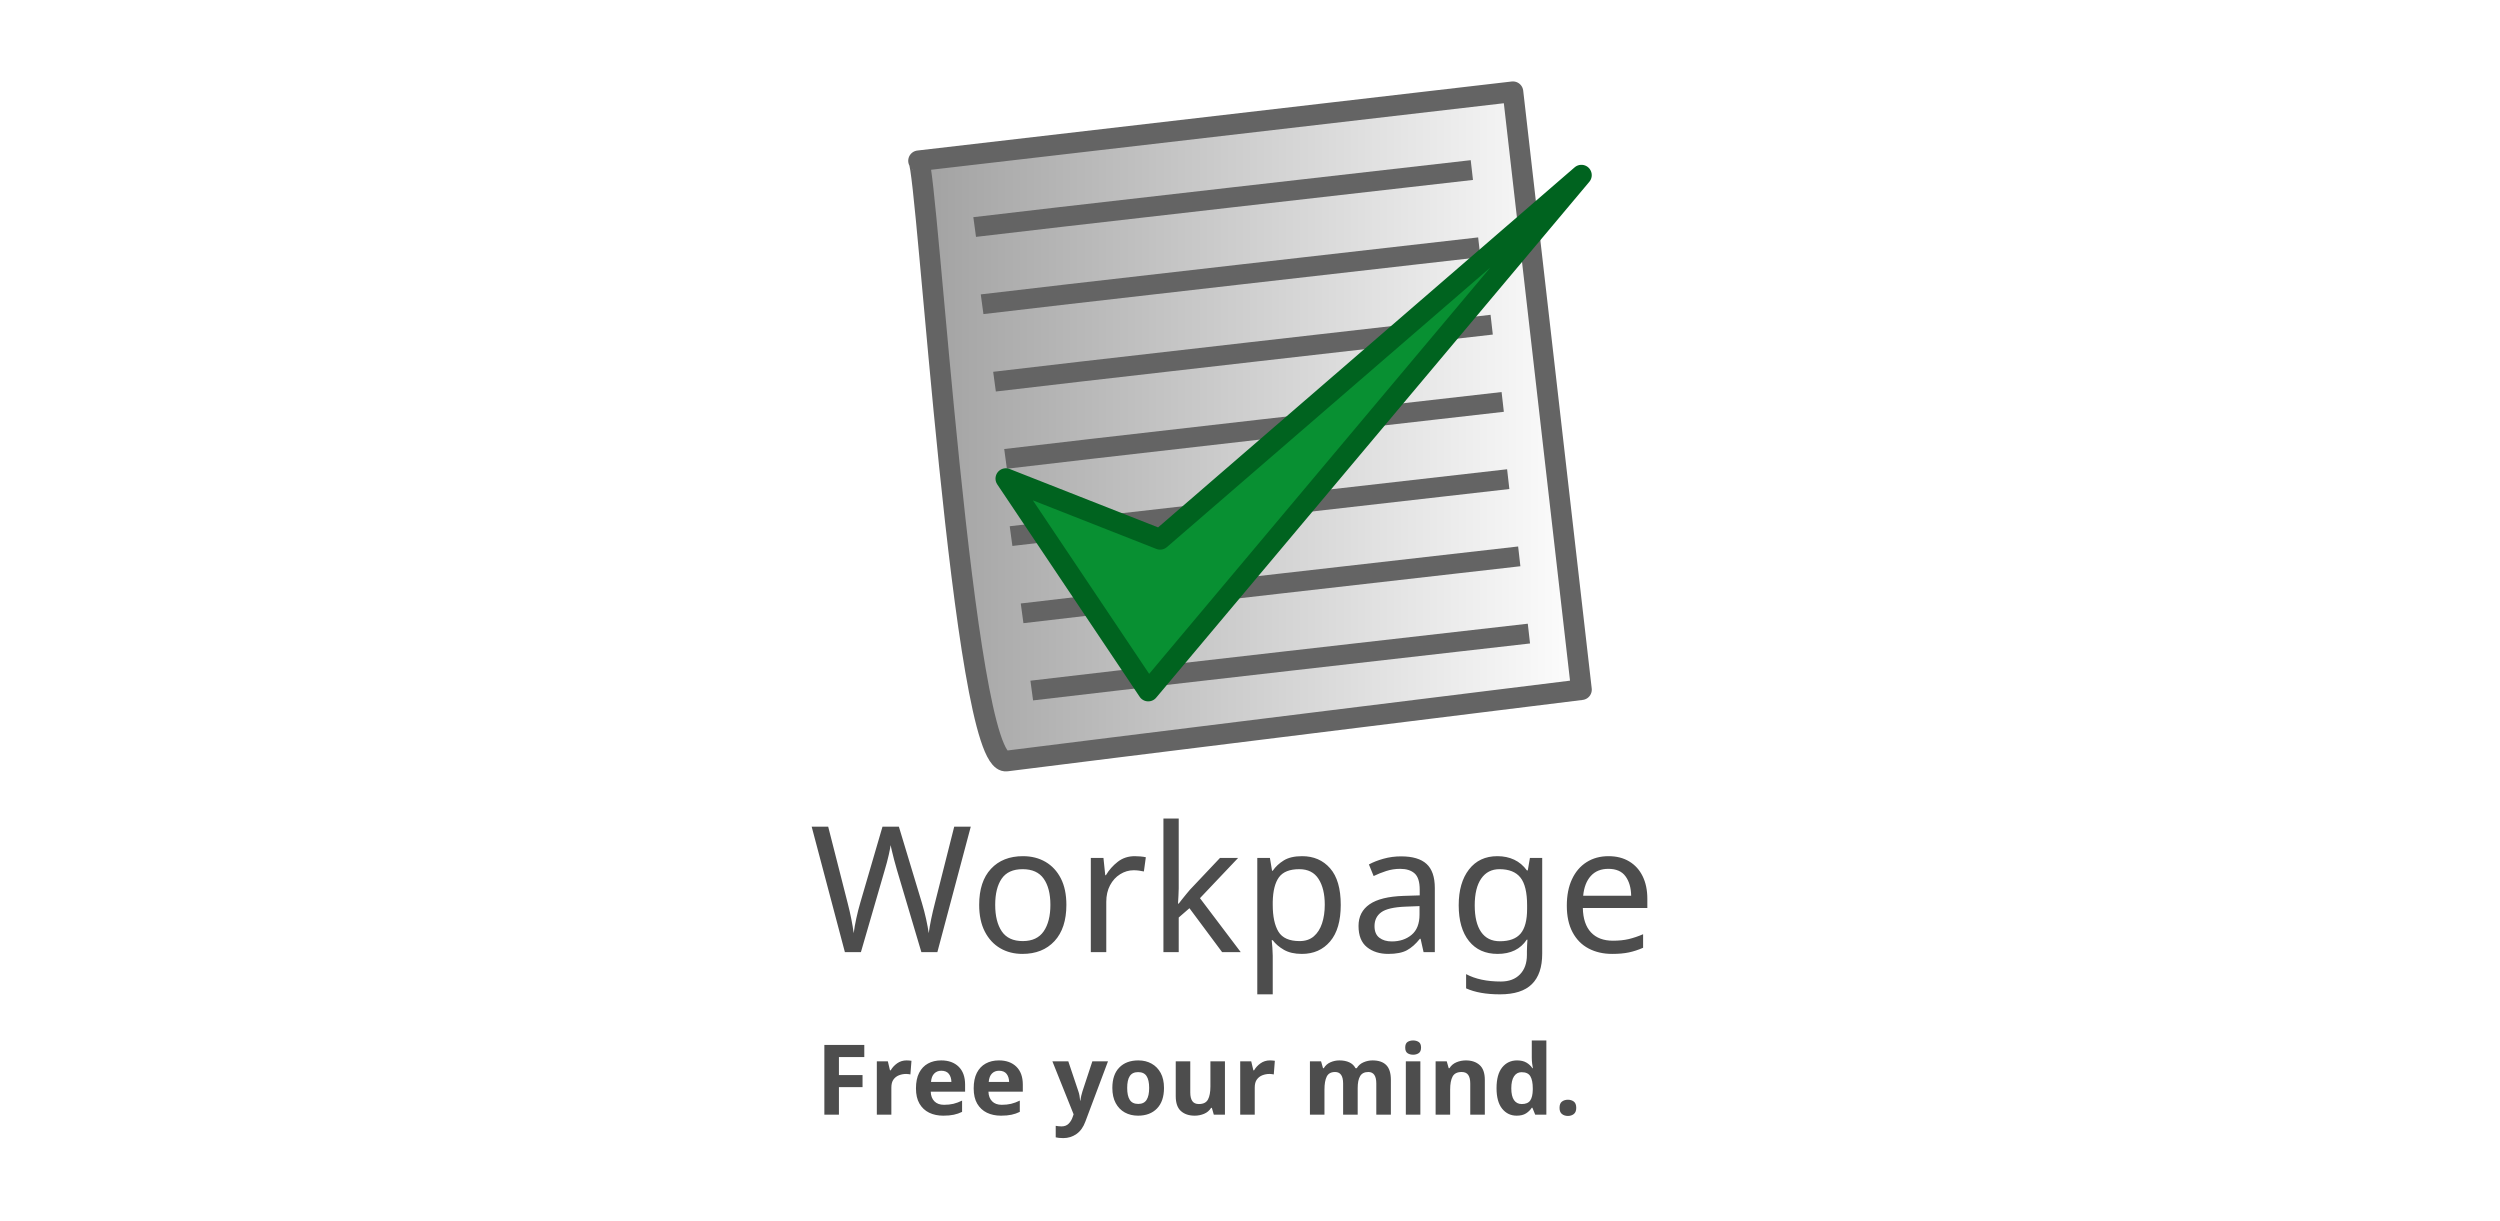
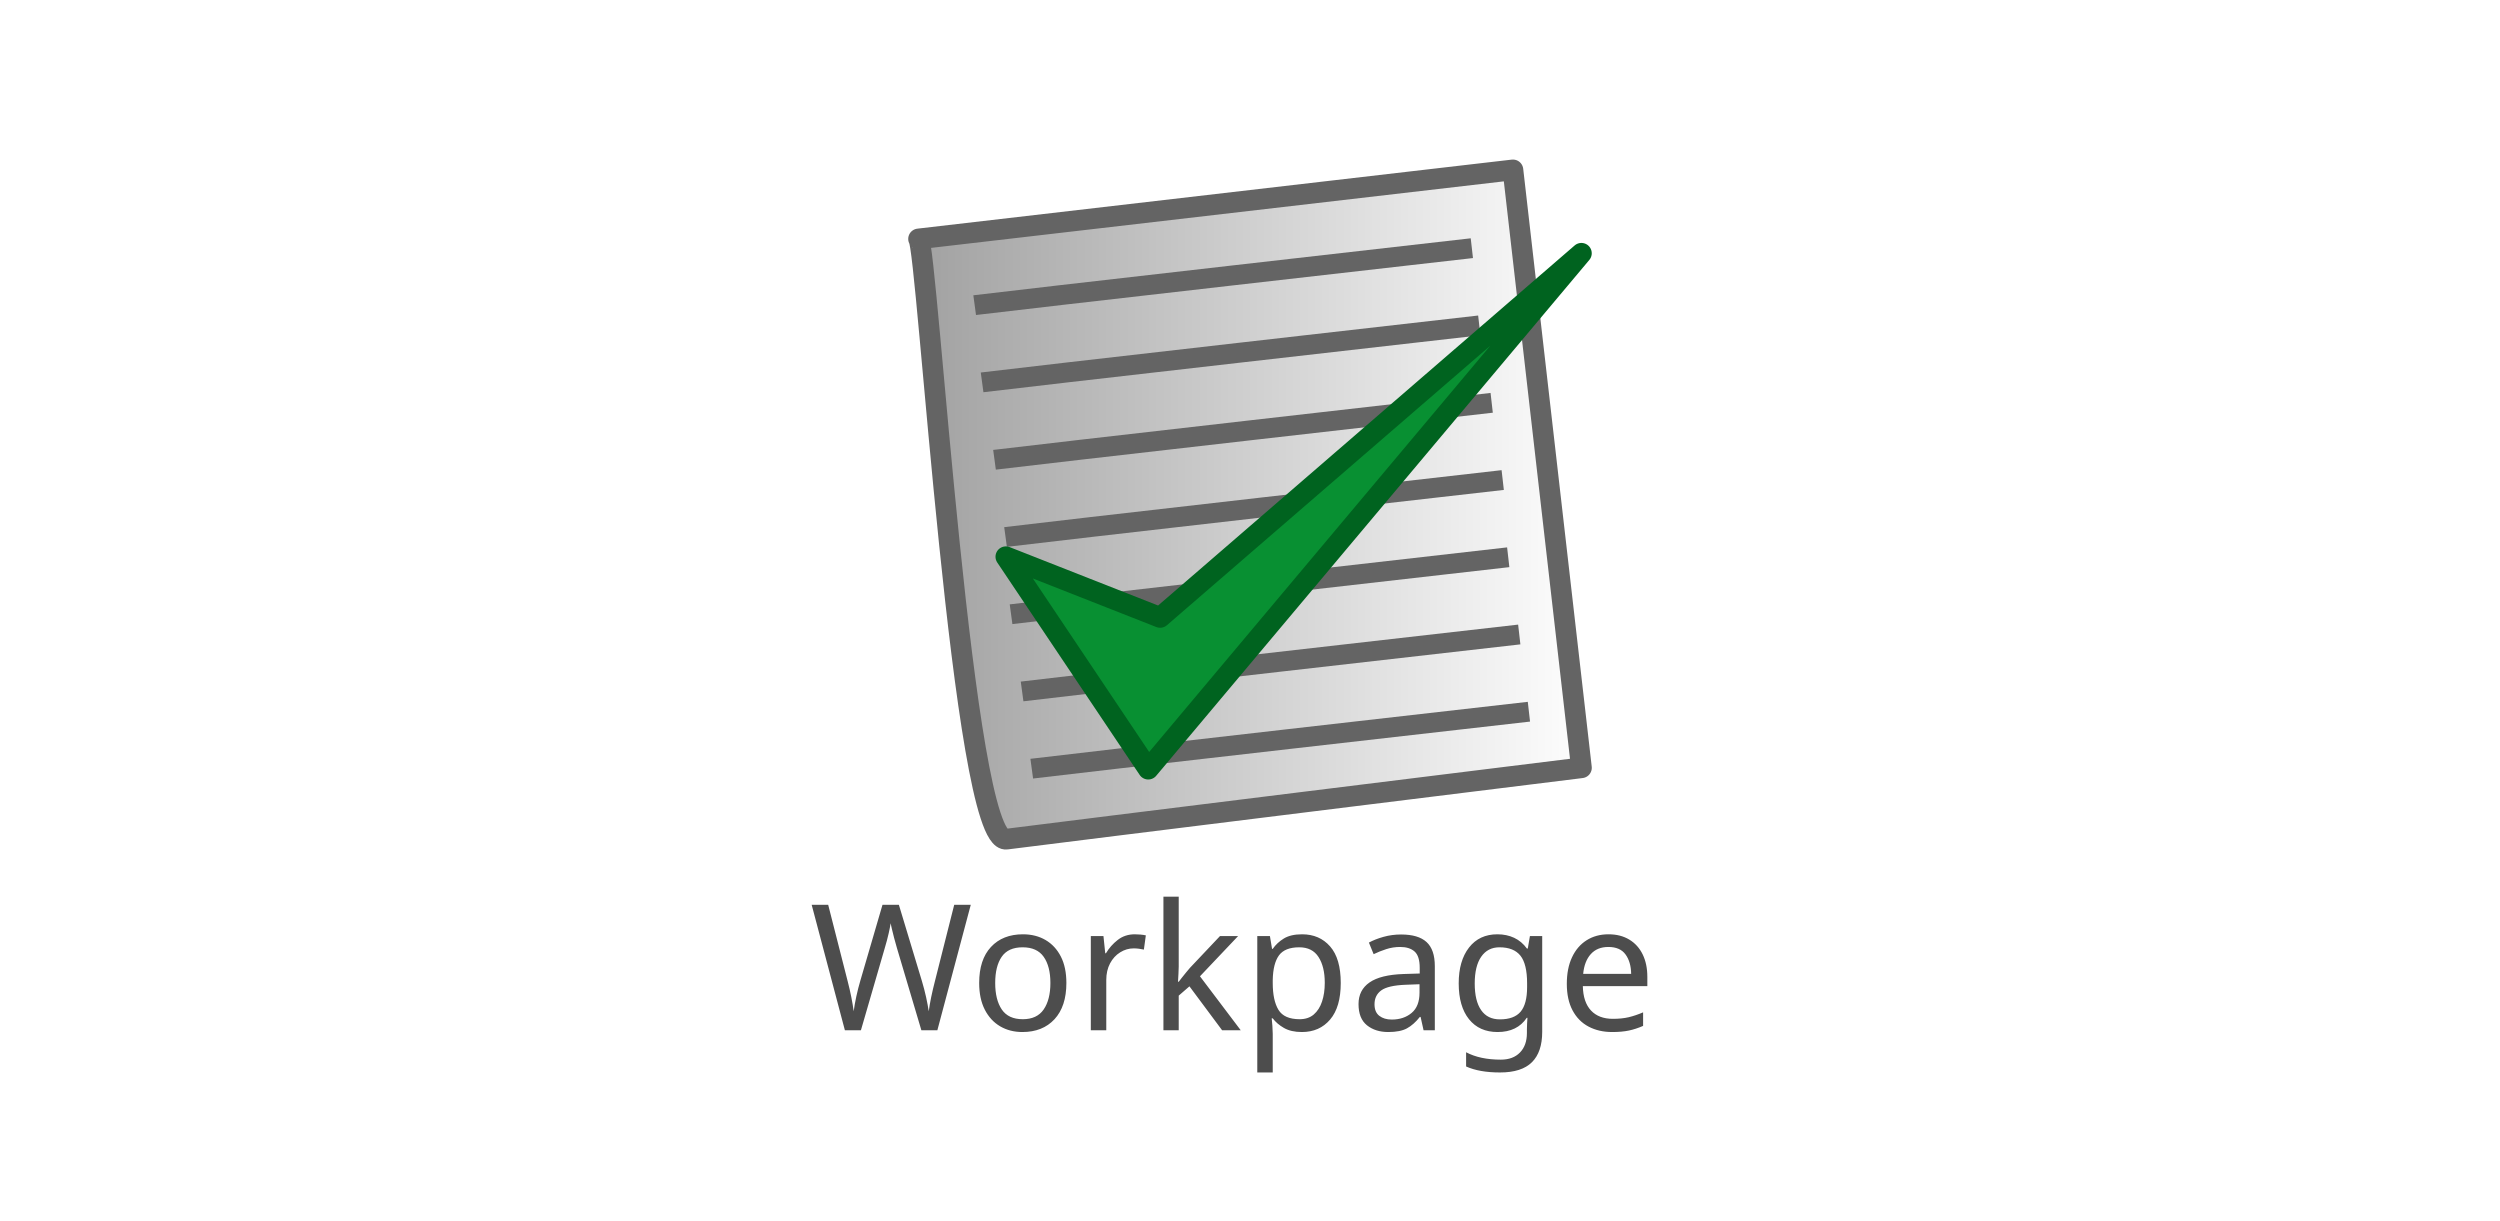
<svg xmlns="http://www.w3.org/2000/svg" xmlns:ns2="http://www.openswatchbook.org/uri/2009/osb" xmlns:xlink="http://www.w3.org/1999/xlink" width="1024" height="500" id="svg2" version="1.1">
  <defs id="defs4">
    <linearGradient id="linearGradient5209-0">
      <stop id="stop5211-2" offset="0" style="stop-color:#a0a0a0;stop-opacity:1;" />
      <stop id="stop5213-3" offset="1" style="stop-color:#ffffff;stop-opacity:1;" />
    </linearGradient>
    <linearGradient gradientTransform="matrix(1.293049,0,0,1.124337,-130.1832,-90.2393)" gradientUnits="userSpaceOnUse" y2="569.505" x2="840.5" y1="569.505" x1="145.214" id="linearGradient5215-1" xlink:href="#linearGradient5209-0" />
    <linearGradient gradientUnits="userSpaceOnUse" y2="526.857" x2="843.357" y1="526.857" x1="88.071" id="linearGradient3928" xlink:href="#linearGradient3802" />
    <linearGradient gradientUnits="userSpaceOnUse" y2="516.857" x2="766.214" y1="516.857" x1="85.214" id="linearGradient3816" xlink:href="#linearGradient3914" />
    <linearGradient gradientUnits="userSpaceOnUse" y2="539.505" x2="780.5" y1="539.505" x1="130.929" id="linearGradient3794" xlink:href="#linearGradient3802" />
    <linearGradient id="linearGradient3802">
      <stop id="stop3804" offset="0" style="stop-color:#0000ff;stop-opacity:1;" />
      <stop id="stop3806" offset="1" style="stop-color:#0000ff;stop-opacity:0;" />
    </linearGradient>
    <linearGradient id="linearGradient3914">
      <stop style="stop-color:#0000ff;stop-opacity:1;" offset="0" id="stop3916" />
      <stop style="stop-color:#0000ff;stop-opacity:0;" offset="1" id="stop3918" />
    </linearGradient>
    <linearGradient id="linearGradient3761">
      <stop id="stop3763" offset="0" style="stop-color:#0000ff;stop-opacity:1;" />
      <stop id="stop3765" offset="1" style="stop-color:#0000ff;stop-opacity:0;" />
    </linearGradient>
    <linearGradient ns2:paint="solid" id="linearGradient3769">
      <stop id="stop3771" offset="0" style="stop-color:#cccccc;stop-opacity:1;" />
    </linearGradient>
    <linearGradient xlink:href="#linearGradient5209-0" id="linearGradient3137" gradientUnits="userSpaceOnUse" x1="24.304" y1="538.874" x2="1015.725" y2="538.874" />
  </defs>
  <g id="layer1" transform="translate(0,-552.3622)">
-     <g transform="matrix(0.2824151,0,0,0.2824151,365.1401,574.8393)" id="layer1-8">
+     <g transform="matrix(0.2824151,0,0,0.2824151,365.1401,606.8393)" id="layer1-8">
      <path id="path3007" d="m 39.304,153.636 c 12.599,9.285 64.225,878.716 127.39,870.542 63.166,-8.175 834.031,-103.524 834.031,-103.524 L 901.348,53.514 z" style="fill:url(#linearGradient3137);fill-opacity:1;stroke:#646464;stroke-width:30;stroke-linecap:butt;stroke-linejoin:round;stroke-miterlimit:4;stroke-opacity:1;stroke-dasharray:none" />
      <path id="path3777" d="m 120.695,249.668 c 30.591,-4.131 721.075,-82.611 721.075,-82.611" style="fill:none;stroke:#646464;stroke-width:28.851;stroke-linecap:butt;stroke-linejoin:miter;stroke-miterlimit:4;stroke-opacity:1;stroke-dasharray:none" />
      <path id="path3777-2" d="m 149.463,473.937 c 30.591,-4.131 721.075,-82.611 721.075,-82.611" style="fill:none;stroke:#646464;stroke-width:28.851;stroke-linecap:butt;stroke-linejoin:miter;stroke-miterlimit:4;stroke-opacity:1;stroke-dasharray:none" />
      <path id="path3777-23" d="m 131.463,361.668 c 30.591,-4.131 721.075,-82.611 721.075,-82.611" style="fill:none;stroke:#646464;stroke-width:28.851;stroke-linecap:butt;stroke-linejoin:miter;stroke-miterlimit:4;stroke-opacity:1;stroke-dasharray:none" />
      <path id="path3777-0" d="M 165.463,585.937 C 196.054,581.806 886.537,503.326 886.537,503.326" style="fill:none;stroke:#646464;stroke-width:28.851;stroke-linecap:butt;stroke-linejoin:miter;stroke-miterlimit:4;stroke-opacity:1;stroke-dasharray:none" />
      <path id="path3777-3" d="M 173.463,697.937 C 204.054,693.806 894.537,615.326 894.537,615.326" style="fill:none;stroke:#646464;stroke-width:28.851;stroke-linecap:butt;stroke-linejoin:miter;stroke-miterlimit:4;stroke-opacity:1;stroke-dasharray:none" />
      <path id="path3777-6" d="M 189.463,809.937 C 220.054,805.806 910.537,727.326 910.537,727.326" style="fill:none;stroke:#646464;stroke-width:28.851;stroke-linecap:butt;stroke-linejoin:miter;stroke-miterlimit:4;stroke-opacity:1;stroke-dasharray:none" />
      <path id="path3777-9" d="m 203.463,921.937 c 30.591,-4.131 721.075,-82.611 721.075,-82.611" style="fill:none;stroke:#646464;stroke-width:28.851;stroke-linecap:butt;stroke-linejoin:miter;stroke-miterlimit:4;stroke-opacity:1;stroke-dasharray:none" />
      <path id="path5221-5" d="M 165.898,614.563 372.44,922.646 1000.671,174.444 389.652,702.586 z" style="fill:#089032;fill-opacity:1;stroke:#00631f;stroke-width:30;stroke-linecap:butt;stroke-linejoin:round;stroke-miterlimit:4;stroke-opacity:1;stroke-dasharray:none" />
    </g>
-     <text xml:space="preserve" style="font-size:40px;font-style:normal;font-weight:normal;line-height:125%;letter-spacing:0px;word-spacing:0px;fill:#000000;fill-opacity:1;stroke:none;font-family:Sans" x="331.596" y="942.362" id="text3139">
-       <tspan id="tspan3141" x="331.596" y="942.362" style="font-size:72px;fill:#4d4d4d">Workpage</tspan>
-     </text>
-     <text xml:space="preserve" style="font-size:40px;font-style:normal;font-weight:normal;line-height:125%;letter-spacing:0px;word-spacing:0px;fill:#000000;fill-opacity:1;stroke:none;font-family:Sans" x="334.061" y="1008.934" id="text3143">
-       <tspan id="tspan3145" x="334.061" y="1008.934" style="font-weight:bold;fill:#4d4d4d;-inkscape-font-specification:Sans Bold">Free your mind.</tspan>
+     <text xml:space="preserve" style="font-size:40px;font-style:normal;font-weight:normal;line-height:125%;letter-spacing:0px;word-spacing:0px;fill:#000000;fill-opacity:1;stroke:none;font-family:Sans" x="331.596" y="974.362" id="text3139">
+       <tspan id="tspan3141" x="331.596" y="974.362" style="font-size:72px;fill:#4d4d4d">Workpage</tspan>
    </text>
  </g>
</svg>
